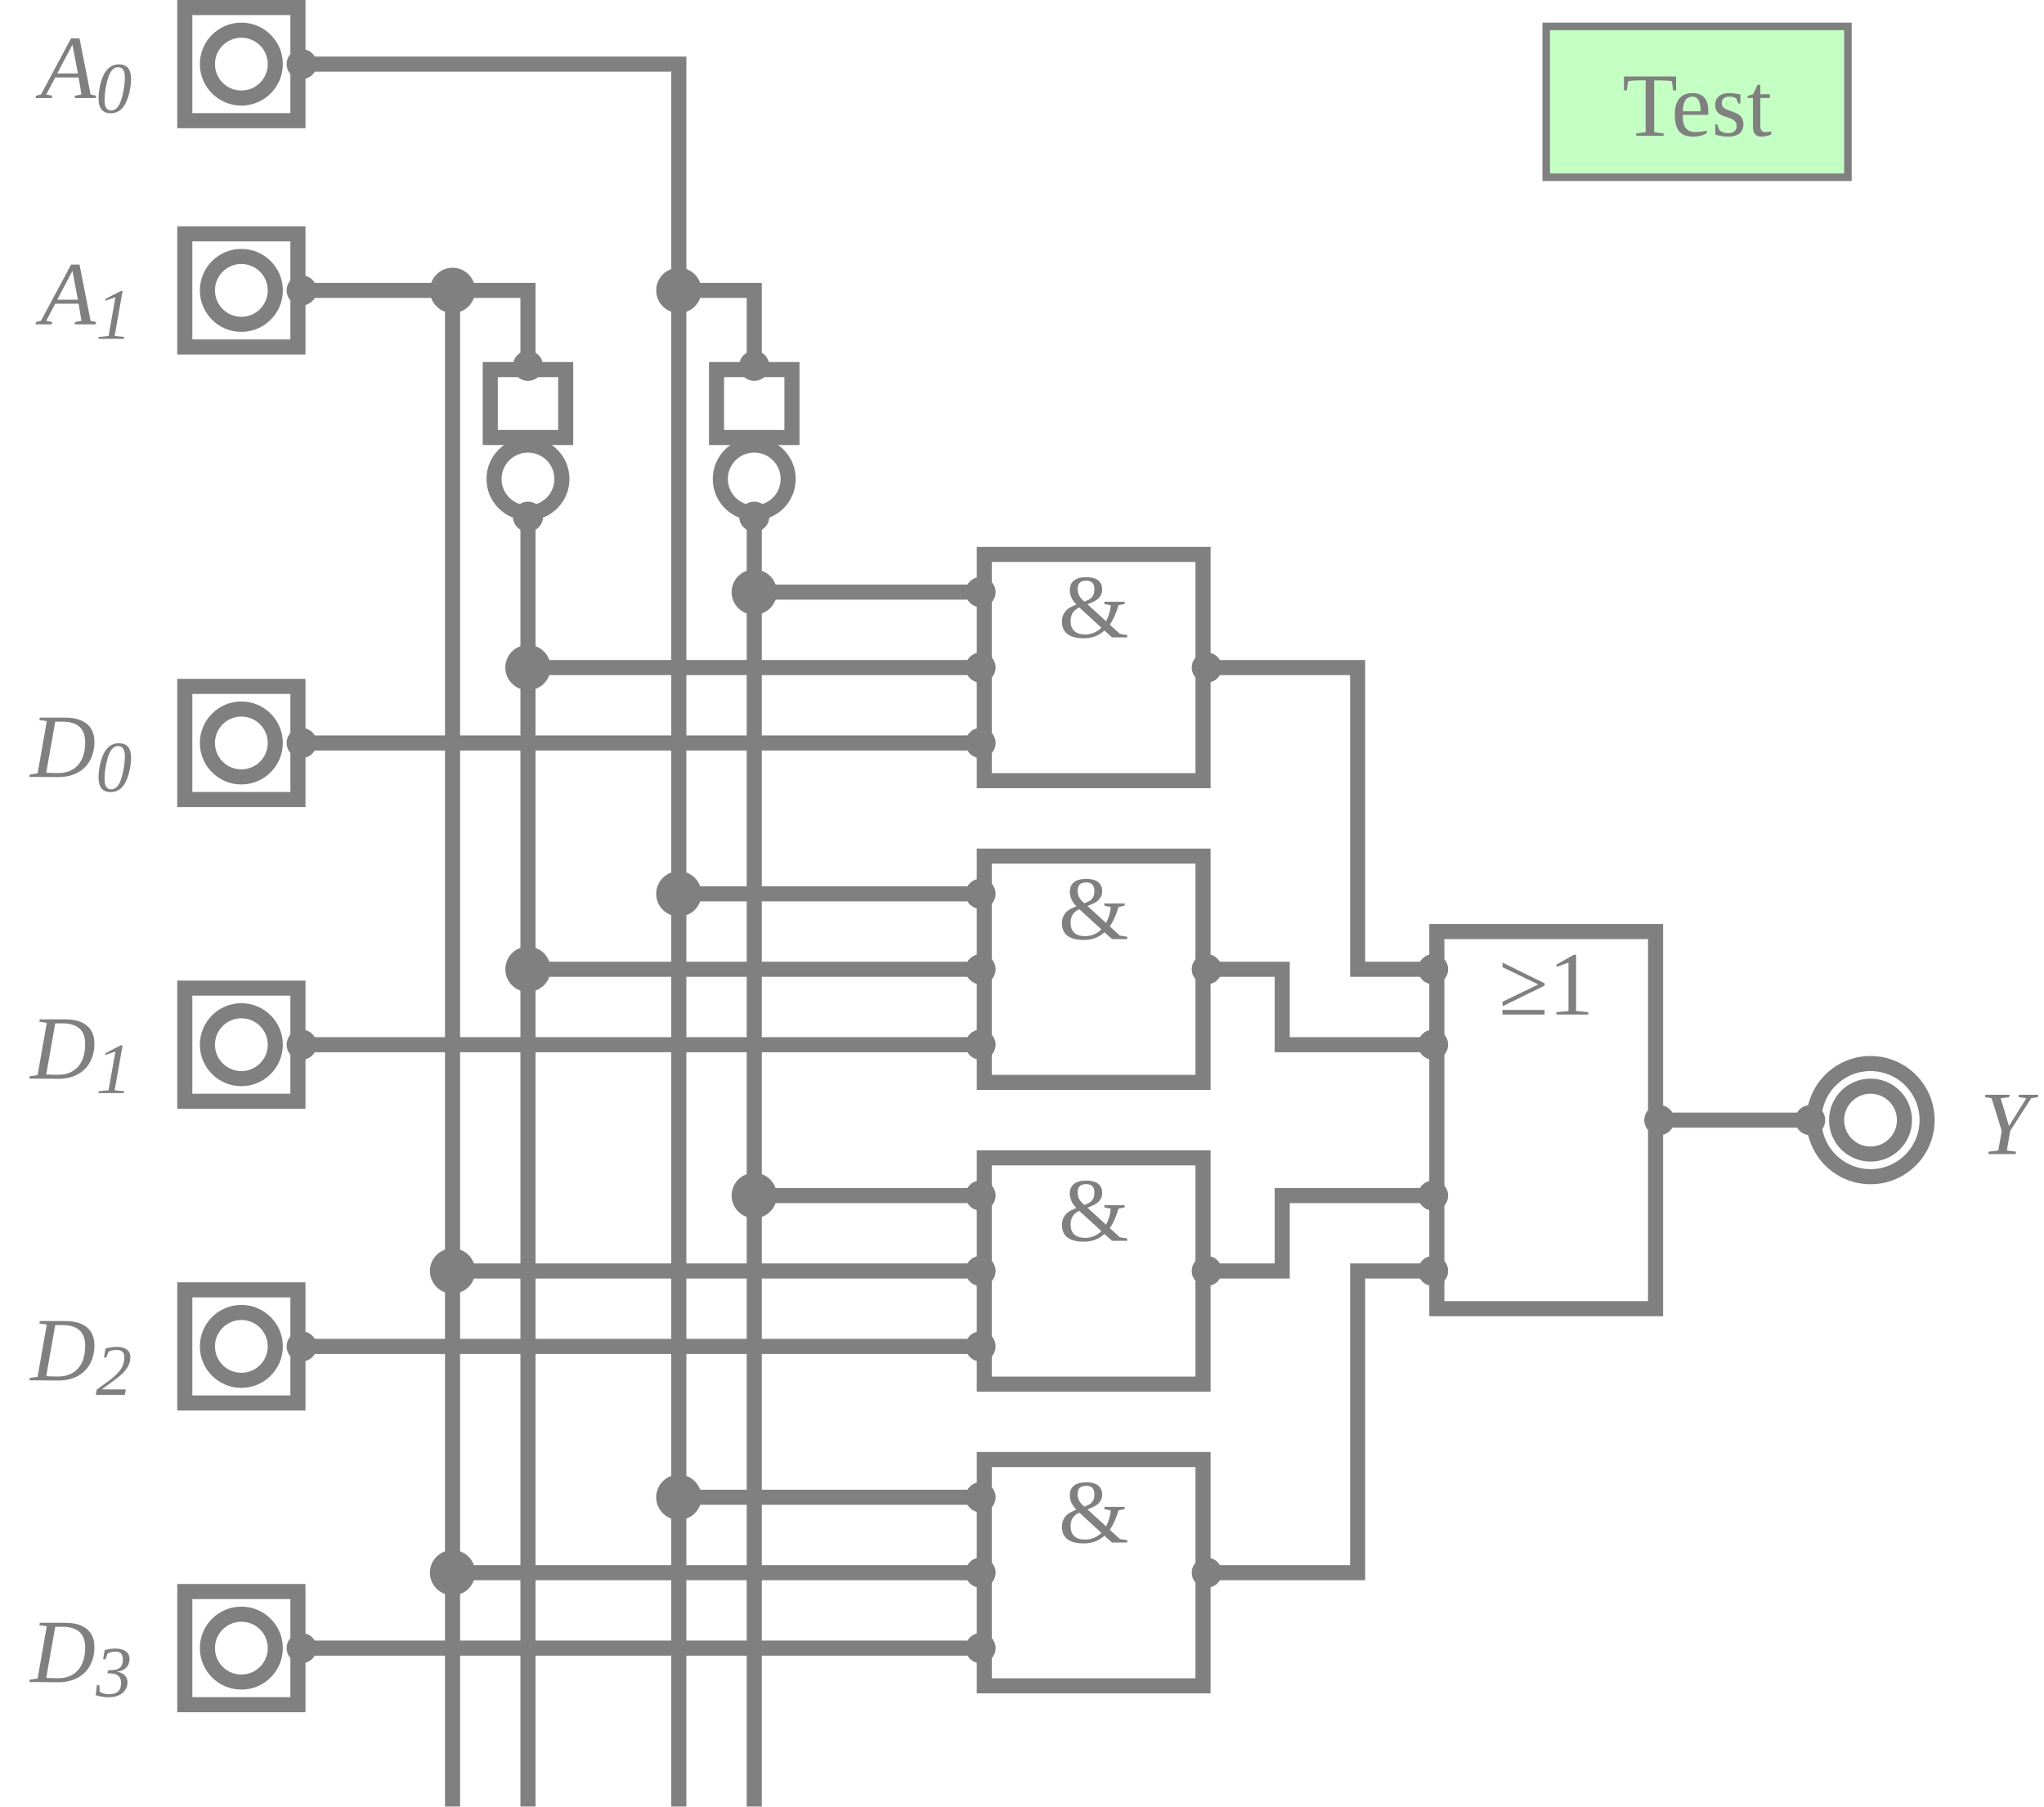
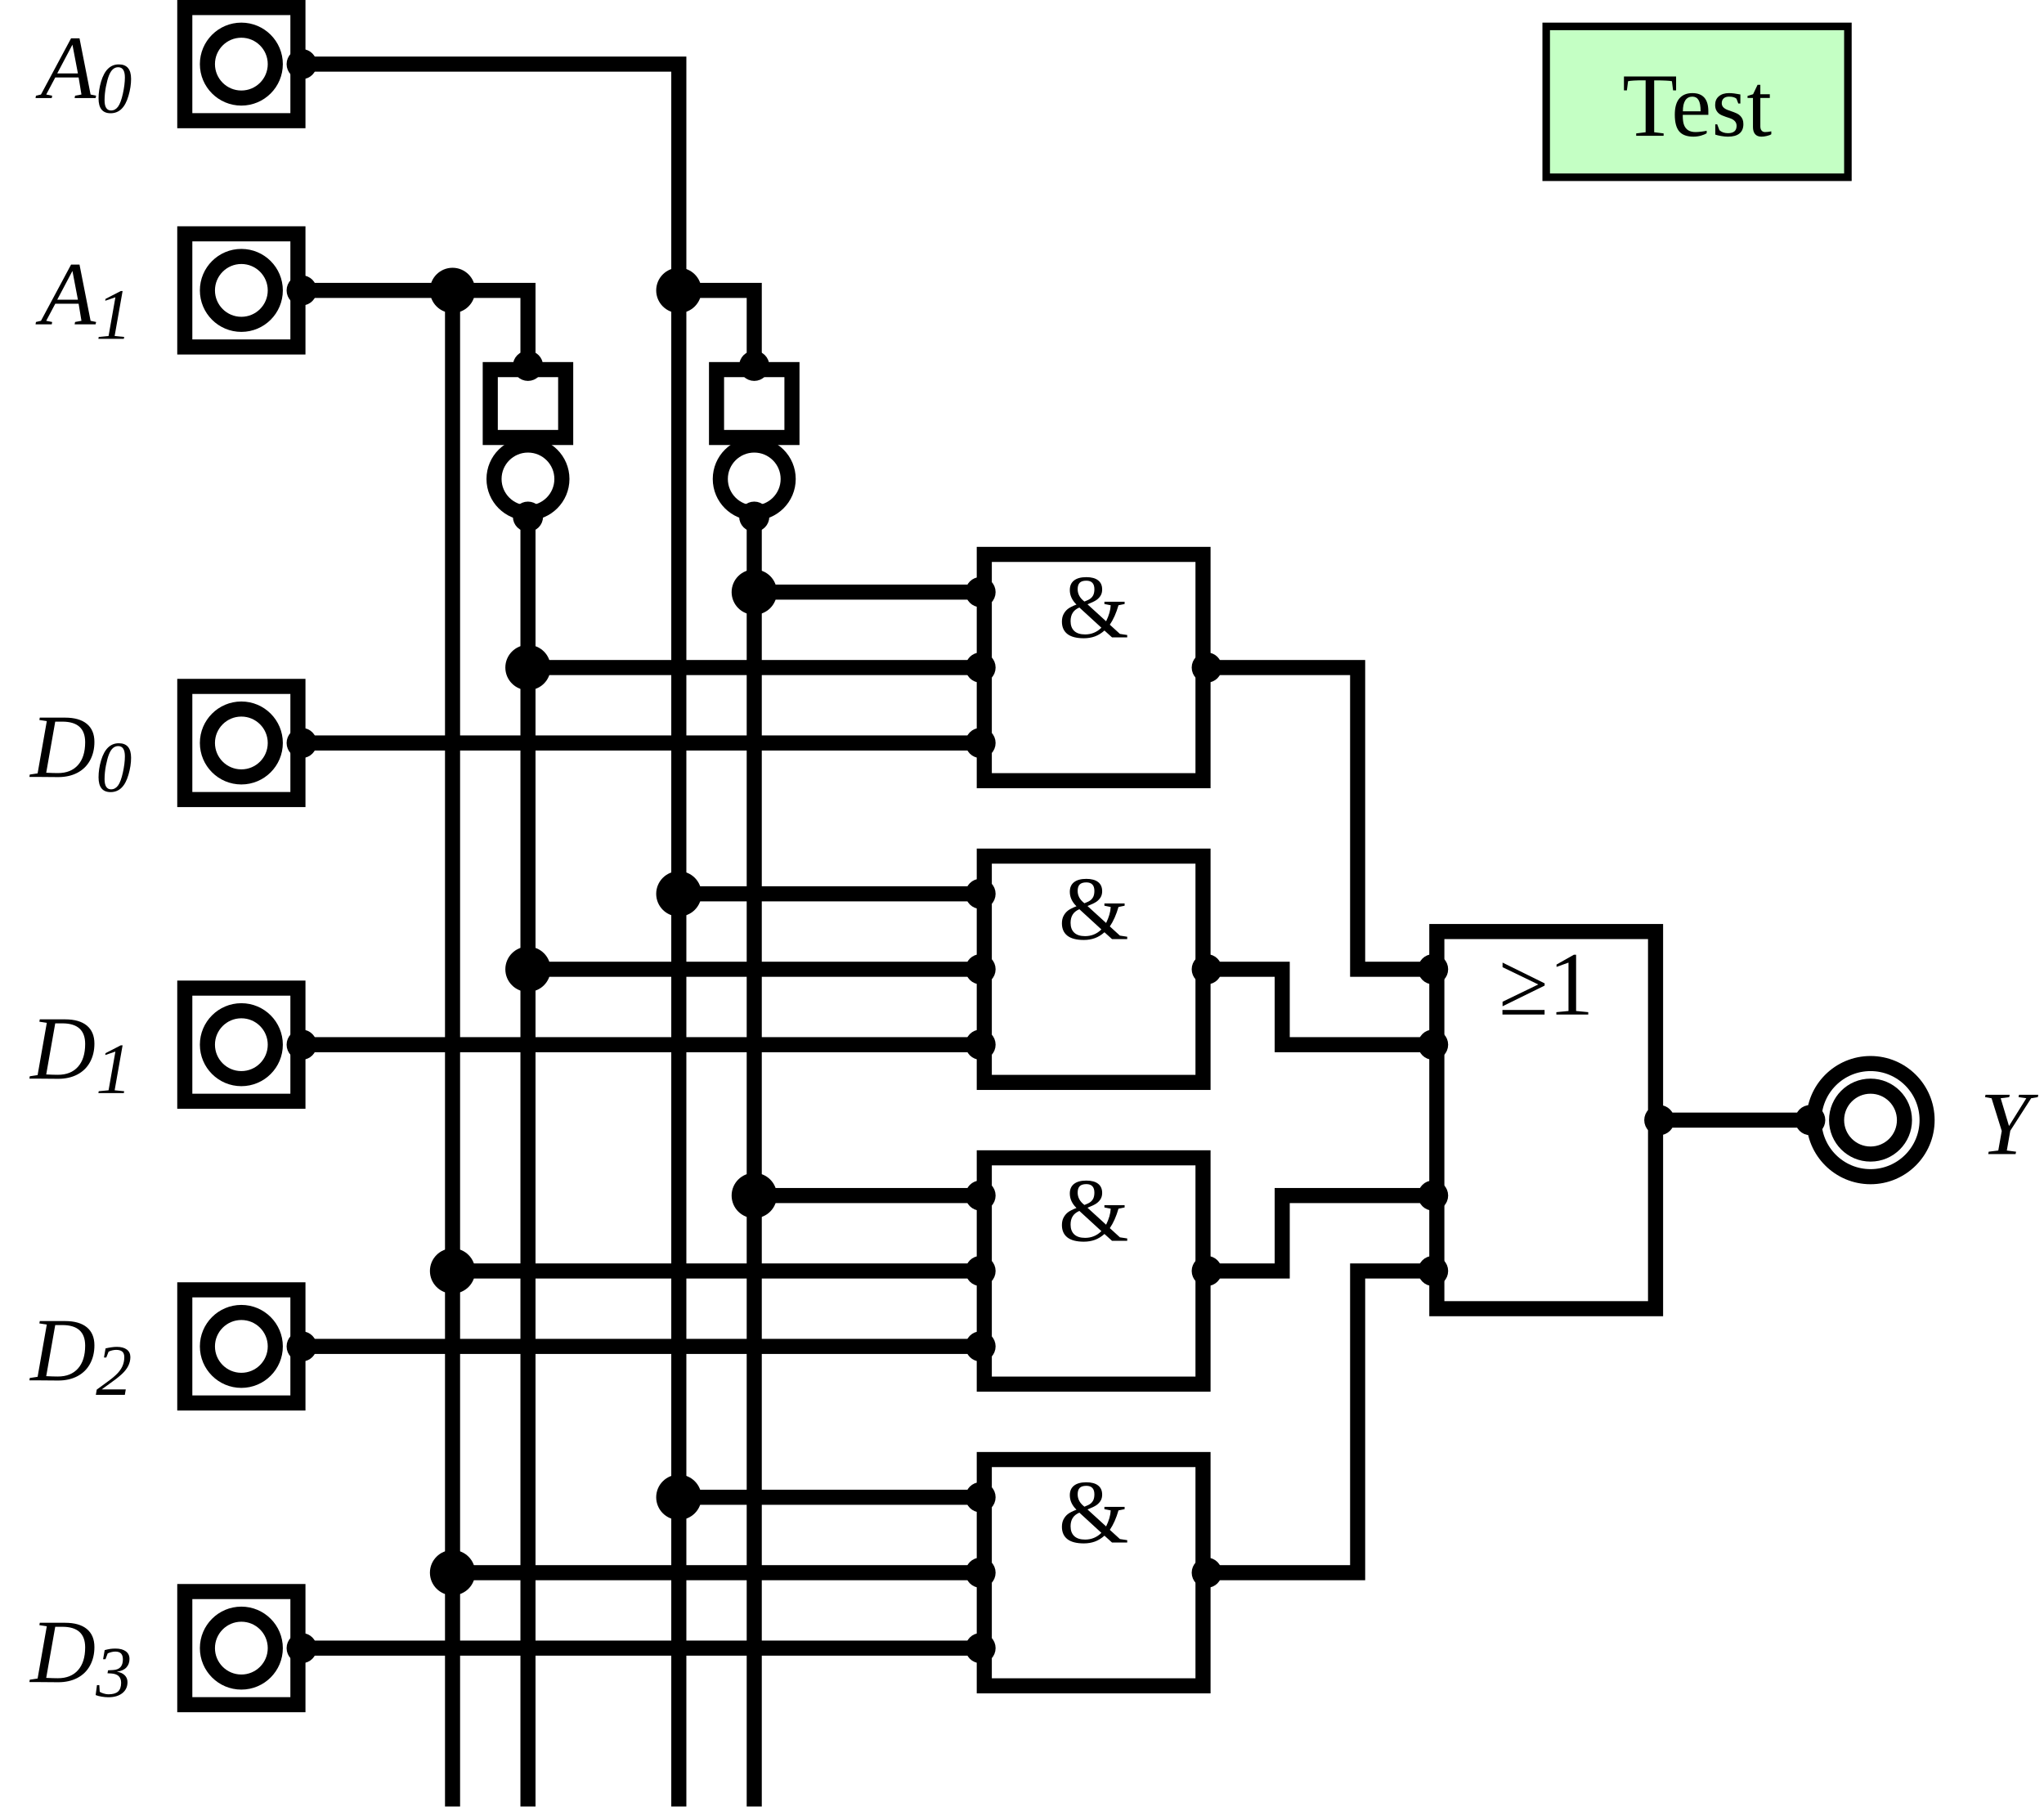
<svg xmlns="http://www.w3.org/2000/svg" width="81.3mm" height="71.85mm" viewBox="80 43 542 479">
  <g stroke-linecap="square">
-     <path d="M 160,320 L 340,320" stroke="#808080" stroke-width="4.0" fill="none" />
-     <path d="M 160,480 L 340,480" stroke="#808080" stroke-width="4.0" fill="none" />
-     <path d="M 280,180 L 280,200 L 340,200" stroke="#808080" stroke-width="4.0" fill="none" />
-     <path d="M 280,200 L 280,360 L 340,360" stroke="#808080" stroke-width="4.0" fill="none" />
-     <path d="M 220,220 L 220,300 L 340,300" stroke="#808080" stroke-width="4.0" fill="none" />
-     <path d="M 400,300 L 420,300 L 420,320 L 460,320" stroke="#808080" stroke-width="4.0" fill="none" />
-     <path d="M 200,520 L 200,460 L 340,460" stroke="#808080" stroke-width="4.0" fill="none" />
-     <path d="M 400,460 L 440,460 L 440,380 L 460,380" stroke="#808080" stroke-width="4.0" fill="none" />
-     <path d="M 160,240 L 340,240" stroke="#808080" stroke-width="4.0" fill="none" />
-     <path d="M 160,400 L 340,400" stroke="#808080" stroke-width="4.0" fill="none" />
-     <path d="M 520,340 L 560,340" stroke="#808080" stroke-width="4.0" fill="none" />
-     <path d="M 160,120 L 200,120 L 220,120 L 220,140" stroke="#808080" stroke-width="4.0" fill="none" />
-     <path d="M 220,180 L 220,220 L 340,220" stroke="#808080" stroke-width="4.0" fill="none" />
-     <path d="M 400,220 L 440,220 L 440,300 L 460,300" stroke="#808080" stroke-width="4.0" fill="none" />
-     <path d="M 200,120 L 200,380 L 340,380" stroke="#808080" stroke-width="4.0" fill="none" />
-     <path d="M 400,380 L 420,380 L 420,360 L 460,360" stroke="#808080" stroke-width="4.0" fill="none" />
-     <path d="M 160,60 L 260,60 L 260,120 L 280,120 L 280,140" stroke="#808080" stroke-width="4.0" fill="none" />
-     <path d="M 340,280 L 260,280 L 260,440 L 340,440" stroke="#808080" stroke-width="4.0" fill="none" />
-     <path d="M 260,440 L 260,520" stroke="#808080" stroke-width="4.0" fill="none" />
-     <path d="M 260,120 L 260,280" stroke="#808080" stroke-width="4.0" fill="none" />
-     <path d="M 200,380 L 200,460" stroke="#808080" stroke-width="4.0" fill="none" />
-     <path d="M 280,360 L 280,520" stroke="#808080" stroke-width="4.0" fill="none" />
-     <path d="M 220,300 L 220,520" stroke="#808080" stroke-width="4.0" fill="none" />
+     <path d="M 160,320 L 340,320" stroke="#000000" stroke-width="4.0" fill="none" />
+     <path d="M 160,480 L 340,480" stroke="#000000" stroke-width="4.0" fill="none" />
+     <path d="M 280,180 L 280,200 L 340,200" stroke="#000000" stroke-width="4.0" fill="none" />
+     <path d="M 280,200 L 280,360 L 340,360" stroke="#000000" stroke-width="4.0" fill="none" />
+     <path d="M 220,220 L 220,300 L 340,300" stroke="#000000" stroke-width="4.0" fill="none" />
+     <path d="M 400,300 L 420,300 L 420,320 L 460,320" stroke="#000000" stroke-width="4.0" fill="none" />
+     <path d="M 200,520 L 200,460 L 340,460" stroke="#000000" stroke-width="4.0" fill="none" />
+     <path d="M 400,460 L 440,460 L 440,380 L 460,380" stroke="#000000" stroke-width="4.0" fill="none" />
+     <path d="M 160,240 L 340,240" stroke="#000000" stroke-width="4.0" fill="none" />
+     <path d="M 160,400 L 340,400" stroke="#000000" stroke-width="4.0" fill="none" />
+     <path d="M 520,340 L 560,340" stroke="#000000" stroke-width="4.0" fill="none" />
+     <path d="M 160,120 L 200,120 L 220,120 L 220,140" stroke="#000000" stroke-width="4.0" fill="none" />
+     <path d="M 220,180 L 220,220 L 340,220" stroke="#000000" stroke-width="4.0" fill="none" />
+     <path d="M 400,220 L 440,220 L 440,300 L 460,300" stroke="#000000" stroke-width="4.0" fill="none" />
+     <path d="M 200,120 L 200,380 L 340,380" stroke="#000000" stroke-width="4.0" fill="none" />
+     <path d="M 400,380 L 420,380 L 420,360 L 460,360" stroke="#000000" stroke-width="4.0" fill="none" />
+     <path d="M 160,60 L 260,60 L 260,120 L 280,120 L 280,140" stroke="#000000" stroke-width="4.0" fill="none" />
+     <path d="M 340,280 L 260,280 L 260,440 L 340,440" stroke="#000000" stroke-width="4.0" fill="none" />
+     <path d="M 260,440 L 260,520" stroke="#000000" stroke-width="4.0" fill="none" />
+     <path d="M 260,120 L 260,280" stroke="#000000" stroke-width="4.0" fill="none" />
+     <path d="M 200,380 L 200,460" stroke="#000000" stroke-width="4.0" fill="none" />
+     <path d="M 280,360 L 280,520" stroke="#000000" stroke-width="4.0" fill="none" />
+     <path d="M 220,300 L 220,520" stroke="#000000" stroke-width="4.0" fill="none" />
    <g>
-       <circle cx="280.0" cy="200.0" r="4.0" stroke="#808080" stroke-width="4.0" fill="#808080" />
-       <circle cx="280.0" cy="360.0" r="4.0" stroke="#808080" stroke-width="4.0" fill="#808080" />
-       <circle cx="220.0" cy="300.0" r="4.0" stroke="#808080" stroke-width="4.0" fill="#808080" />
-       <circle cx="200.0" cy="460.0" r="4.0" stroke="#808080" stroke-width="4.0" fill="#808080" />
-       <circle cx="200.0" cy="120.0" r="4.0" stroke="#808080" stroke-width="4.0" fill="#808080" />
-       <circle cx="260.0" cy="120.0" r="4.0" stroke="#808080" stroke-width="4.0" fill="#808080" />
-       <circle cx="260.0" cy="280.0" r="4.0" stroke="#808080" stroke-width="4.0" fill="#808080" />
-       <circle cx="260.0" cy="440.0" r="4.0" stroke="#808080" stroke-width="4.0" fill="#808080" />
-       <circle cx="220.0" cy="220.0" r="4.0" stroke="#808080" stroke-width="4.0" fill="#808080" />
-       <circle cx="200.0" cy="380.0" r="4.0" stroke="#808080" stroke-width="4.0" fill="#808080" />
+       <circle cx="280.0" cy="200.0" r="4.0" stroke="#000000" stroke-width="4.0" fill="#000000" />
+       <circle cx="280.0" cy="360.0" r="4.0" stroke="#000000" stroke-width="4.0" fill="#000000" />
+       <circle cx="220.0" cy="300.0" r="4.0" stroke="#000000" stroke-width="4.0" fill="#000000" />
+       <circle cx="200.0" cy="460.0" r="4.0" stroke="#000000" stroke-width="4.0" fill="#000000" />
+       <circle cx="200.0" cy="120.0" r="4.0" stroke="#000000" stroke-width="4.0" fill="#000000" />
+       <circle cx="260.0" cy="120.0" r="4.0" stroke="#000000" stroke-width="4.0" fill="#000000" />
+       <circle cx="260.0" cy="280.0" r="4.0" stroke="#000000" stroke-width="4.0" fill="#000000" />
+       <circle cx="260.0" cy="440.0" r="4.0" stroke="#000000" stroke-width="4.0" fill="#000000" />
+       <circle cx="220.0" cy="220.0" r="4.0" stroke="#000000" stroke-width="4.0" fill="#000000" />
+       <circle cx="200.0" cy="380.0" r="4.0" stroke="#000000" stroke-width="4.0" fill="#000000" />
    </g>
    <g>
-       <path d="M 129,45 L 159,45 L 159,75 L 129,75 Z" stroke="#808080" stroke-width="4.0" fill="none" />
-       <circle cx="144.0" cy="60.0" r="9.0" stroke="#808080" stroke-width="4.0" fill="none" />
-       <text text-anchor="end" x="115.0" y="69.0" fill="#808080" style="font-size:24px">
+       <path d="M 129,45 L 159,45 L 159,75 L 129,75 Z" stroke="#000000" stroke-width="4.0" fill="none" />
+       <circle cx="144.0" cy="60.0" r="9.0" stroke="#000000" stroke-width="4.0" fill="none" />
+       <text text-anchor="end" x="115.0" y="69.0" fill="#000000" style="font-size:24px">
        <tspan style="font-style:italic;">A<tspan style="font-size:80%;baseline-shift:sub;">0</tspan>
        </tspan>
      </text>
-       <circle cx="160.0" cy="60.0" r="2.0" stroke="#808080" stroke-width="4.0" fill="#808080" />
+       <circle cx="160.0" cy="60.0" r="2.0" stroke="#000000" stroke-width="4.0" fill="#000000" />
    </g>
    <g>
-       <path d="M 129,105 L 159,105 L 159,135 L 129,135 Z" stroke="#808080" stroke-width="4.0" fill="none" />
-       <circle cx="144.0" cy="120.0" r="9.0" stroke="#808080" stroke-width="4.0" fill="none" />
-       <text text-anchor="end" x="115.0" y="129.0" fill="#808080" style="font-size:24px">
+       <path d="M 129,105 L 159,105 L 159,135 L 129,135 Z" stroke="#000000" stroke-width="4.0" fill="none" />
+       <circle cx="144.0" cy="120.0" r="9.0" stroke="#000000" stroke-width="4.0" fill="none" />
+       <text text-anchor="end" x="115.0" y="129.0" fill="#000000" style="font-size:24px">
        <tspan style="font-style:italic;">A<tspan style="font-size:80%;baseline-shift:sub;">1</tspan>
        </tspan>
      </text>
-       <circle cx="160.0" cy="120.0" r="2.0" stroke="#808080" stroke-width="4.0" fill="#808080" />
+       <circle cx="160.0" cy="120.0" r="2.0" stroke="#000000" stroke-width="4.0" fill="#000000" />
    </g>
    <g>
-       <path d="M 230,141 L 230,159 L 210,159 L 210,141 Z" stroke="#808080" stroke-width="4.0" fill="none" />
-       <circle cx="220.0" cy="170.0" r="9.0" stroke="#808080" stroke-width="4.0" fill="none" />
-       <circle cx="220.0" cy="140.0" r="2.0" stroke="#808080" stroke-width="4.0" fill="#808080" />
-       <circle cx="220.0" cy="180.0" r="2.0" stroke="#808080" stroke-width="4.0" fill="#808080" />
+       <path d="M 230,141 L 230,159 L 210,159 L 210,141 Z" stroke="#000000" stroke-width="4.0" fill="none" />
+       <circle cx="220.0" cy="170.0" r="9.0" stroke="#000000" stroke-width="4.0" fill="none" />
+       <circle cx="220.0" cy="140.0" r="2.0" stroke="#000000" stroke-width="4.0" fill="#000000" />
+       <circle cx="220.0" cy="180.0" r="2.0" stroke="#000000" stroke-width="4.0" fill="#000000" />
    </g>
    <g>
-       <path d="M 290,141 L 290,159 L 270,159 L 270,141 Z" stroke="#808080" stroke-width="4.0" fill="none" />
-       <circle cx="280.0" cy="170.0" r="9.0" stroke="#808080" stroke-width="4.0" fill="none" />
-       <circle cx="280.0" cy="140.0" r="2.0" stroke="#808080" stroke-width="4.0" fill="#808080" />
-       <circle cx="280.0" cy="180.0" r="2.0" stroke="#808080" stroke-width="4.0" fill="#808080" />
+       <path d="M 290,141 L 290,159 L 270,159 L 270,141 Z" stroke="#000000" stroke-width="4.0" fill="none" />
+       <circle cx="280.0" cy="170.0" r="9.0" stroke="#000000" stroke-width="4.0" fill="none" />
+       <circle cx="280.0" cy="140.0" r="2.0" stroke="#000000" stroke-width="4.0" fill="#000000" />
+       <circle cx="280.0" cy="180.0" r="2.0" stroke="#000000" stroke-width="4.0" fill="#000000" />
    </g>
    <g>
-       <path d="M 341,190 L 399,190 L 399,250 L 341,250 Z" stroke="#808080" stroke-width="4.0" fill="none" />
-       <text text-anchor="middle" x="370.0" y="212.0" fill="#808080" style="font-size:24px">&amp;</text>
-       <circle cx="340.0" cy="200.0" r="2.0" stroke="#808080" stroke-width="4.0" fill="#808080" />
-       <circle cx="340.0" cy="220.0" r="2.0" stroke="#808080" stroke-width="4.0" fill="#808080" />
-       <circle cx="340.0" cy="240.0" r="2.0" stroke="#808080" stroke-width="4.0" fill="#808080" />
-       <circle cx="400.0" cy="220.0" r="2.0" stroke="#808080" stroke-width="4.0" fill="#808080" />
+       <path d="M 341,190 L 399,190 L 399,250 L 341,250 Z" stroke="#000000" stroke-width="4.0" fill="none" />
+       <text text-anchor="middle" x="370.0" y="212.0" fill="#000000" style="font-size:24px">&amp;</text>
+       <circle cx="340.0" cy="200.0" r="2.0" stroke="#000000" stroke-width="4.0" fill="#000000" />
+       <circle cx="340.0" cy="220.0" r="2.0" stroke="#000000" stroke-width="4.0" fill="#000000" />
+       <circle cx="340.0" cy="240.0" r="2.0" stroke="#000000" stroke-width="4.0" fill="#000000" />
+       <circle cx="400.0" cy="220.0" r="2.0" stroke="#000000" stroke-width="4.0" fill="#000000" />
    </g>
    <g>
-       <path d="M 129,225 L 159,225 L 159,255 L 129,255 Z" stroke="#808080" stroke-width="4.0" fill="none" />
-       <circle cx="144.0" cy="240.0" r="9.0" stroke="#808080" stroke-width="4.0" fill="none" />
-       <text text-anchor="end" x="115.0" y="249.0" fill="#808080" style="font-size:24px">
+       <path d="M 129,225 L 159,225 L 159,255 L 129,255 Z" stroke="#000000" stroke-width="4.0" fill="none" />
+       <circle cx="144.0" cy="240.0" r="9.0" stroke="#000000" stroke-width="4.0" fill="none" />
+       <text text-anchor="end" x="115.0" y="249.0" fill="#000000" style="font-size:24px">
        <tspan style="font-style:italic;">D<tspan style="font-size:80%;baseline-shift:sub;">0</tspan>
        </tspan>
      </text>
-       <circle cx="160.0" cy="240.0" r="2.0" stroke="#808080" stroke-width="4.0" fill="#808080" />
+       <circle cx="160.0" cy="240.0" r="2.0" stroke="#000000" stroke-width="4.0" fill="#000000" />
    </g>
    <g>
-       <path d="M 341,270 L 399,270 L 399,330 L 341,330 Z" stroke="#808080" stroke-width="4.0" fill="none" />
-       <text text-anchor="middle" x="370.0" y="292.0" fill="#808080" style="font-size:24px">&amp;</text>
-       <circle cx="340.0" cy="280.0" r="2.0" stroke="#808080" stroke-width="4.0" fill="#808080" />
-       <circle cx="340.0" cy="300.0" r="2.0" stroke="#808080" stroke-width="4.0" fill="#808080" />
-       <circle cx="340.0" cy="320.0" r="2.0" stroke="#808080" stroke-width="4.0" fill="#808080" />
-       <circle cx="400.0" cy="300.0" r="2.0" stroke="#808080" stroke-width="4.0" fill="#808080" />
+       <path d="M 341,270 L 399,270 L 399,330 L 341,330 Z" stroke="#000000" stroke-width="4.0" fill="none" />
+       <text text-anchor="middle" x="370.0" y="292.0" fill="#000000" style="font-size:24px">&amp;</text>
+       <circle cx="340.0" cy="280.0" r="2.0" stroke="#000000" stroke-width="4.0" fill="#000000" />
+       <circle cx="340.0" cy="300.0" r="2.0" stroke="#000000" stroke-width="4.0" fill="#000000" />
+       <circle cx="340.0" cy="320.0" r="2.0" stroke="#000000" stroke-width="4.0" fill="#000000" />
+       <circle cx="400.0" cy="300.0" r="2.0" stroke="#000000" stroke-width="4.0" fill="#000000" />
    </g>
    <g>
-       <path d="M 129,305 L 159,305 L 159,335 L 129,335 Z" stroke="#808080" stroke-width="4.0" fill="none" />
-       <circle cx="144.0" cy="320.0" r="9.0" stroke="#808080" stroke-width="4.0" fill="none" />
-       <text text-anchor="end" x="115.0" y="329.0" fill="#808080" style="font-size:24px">
+       <path d="M 129,305 L 159,305 L 159,335 L 129,335 Z" stroke="#000000" stroke-width="4.0" fill="none" />
+       <circle cx="144.0" cy="320.0" r="9.0" stroke="#000000" stroke-width="4.0" fill="none" />
+       <text text-anchor="end" x="115.0" y="329.0" fill="#000000" style="font-size:24px">
        <tspan style="font-style:italic;">D<tspan style="font-size:80%;baseline-shift:sub;">1</tspan>
        </tspan>
      </text>
-       <circle cx="160.0" cy="320.0" r="2.0" stroke="#808080" stroke-width="4.0" fill="#808080" />
+       <circle cx="160.0" cy="320.0" r="2.0" stroke="#000000" stroke-width="4.0" fill="#000000" />
    </g>
    <g>
-       <path d="M 341,350 L 399,350 L 399,410 L 341,410 Z" stroke="#808080" stroke-width="4.0" fill="none" />
-       <text text-anchor="middle" x="370.0" y="372.0" fill="#808080" style="font-size:24px">&amp;</text>
-       <circle cx="340.0" cy="360.0" r="2.0" stroke="#808080" stroke-width="4.0" fill="#808080" />
-       <circle cx="340.0" cy="380.0" r="2.0" stroke="#808080" stroke-width="4.0" fill="#808080" />
-       <circle cx="340.0" cy="400.0" r="2.0" stroke="#808080" stroke-width="4.0" fill="#808080" />
-       <circle cx="400.0" cy="380.0" r="2.0" stroke="#808080" stroke-width="4.0" fill="#808080" />
+       <path d="M 341,350 L 399,350 L 399,410 L 341,410 Z" stroke="#000000" stroke-width="4.0" fill="none" />
+       <text text-anchor="middle" x="370.0" y="372.0" fill="#000000" style="font-size:24px">&amp;</text>
+       <circle cx="340.0" cy="360.0" r="2.0" stroke="#000000" stroke-width="4.0" fill="#000000" />
+       <circle cx="340.0" cy="380.0" r="2.0" stroke="#000000" stroke-width="4.0" fill="#000000" />
+       <circle cx="340.0" cy="400.0" r="2.0" stroke="#000000" stroke-width="4.0" fill="#000000" />
+       <circle cx="400.0" cy="380.0" r="2.0" stroke="#000000" stroke-width="4.0" fill="#000000" />
    </g>
    <g>
-       <path d="M 129,385 L 159,385 L 159,415 L 129,415 Z" stroke="#808080" stroke-width="4.0" fill="none" />
-       <circle cx="144.0" cy="400.0" r="9.0" stroke="#808080" stroke-width="4.0" fill="none" />
-       <text text-anchor="end" x="115.0" y="409.0" fill="#808080" style="font-size:24px">
+       <path d="M 129,385 L 159,385 L 159,415 L 129,415 Z" stroke="#000000" stroke-width="4.0" fill="none" />
+       <circle cx="144.0" cy="400.0" r="9.0" stroke="#000000" stroke-width="4.0" fill="none" />
+       <text text-anchor="end" x="115.0" y="409.0" fill="#000000" style="font-size:24px">
        <tspan style="font-style:italic;">D<tspan style="font-size:80%;baseline-shift:sub;">2</tspan>
        </tspan>
      </text>
-       <circle cx="160.0" cy="400.0" r="2.0" stroke="#808080" stroke-width="4.0" fill="#808080" />
+       <circle cx="160.0" cy="400.0" r="2.0" stroke="#000000" stroke-width="4.0" fill="#000000" />
    </g>
    <g>
-       <path d="M 341,430 L 399,430 L 399,490 L 341,490 Z" stroke="#808080" stroke-width="4.0" fill="none" />
-       <text text-anchor="middle" x="370.0" y="452.0" fill="#808080" style="font-size:24px">&amp;</text>
-       <circle cx="340.0" cy="440.0" r="2.0" stroke="#808080" stroke-width="4.0" fill="#808080" />
-       <circle cx="340.0" cy="460.0" r="2.0" stroke="#808080" stroke-width="4.0" fill="#808080" />
-       <circle cx="340.0" cy="480.0" r="2.0" stroke="#808080" stroke-width="4.0" fill="#808080" />
-       <circle cx="400.0" cy="460.0" r="2.0" stroke="#808080" stroke-width="4.0" fill="#808080" />
+       <path d="M 341,430 L 399,430 L 399,490 L 341,490 Z" stroke="#000000" stroke-width="4.0" fill="none" />
+       <text text-anchor="middle" x="370.0" y="452.0" fill="#000000" style="font-size:24px">&amp;</text>
+       <circle cx="340.0" cy="440.0" r="2.0" stroke="#000000" stroke-width="4.0" fill="#000000" />
+       <circle cx="340.0" cy="460.0" r="2.0" stroke="#000000" stroke-width="4.0" fill="#000000" />
+       <circle cx="340.0" cy="480.0" r="2.0" stroke="#000000" stroke-width="4.0" fill="#000000" />
+       <circle cx="400.0" cy="460.0" r="2.0" stroke="#000000" stroke-width="4.0" fill="#000000" />
    </g>
    <g>
-       <path d="M 129,465 L 159,465 L 159,495 L 129,495 Z" stroke="#808080" stroke-width="4.0" fill="none" />
-       <circle cx="144.0" cy="480.0" r="9.0" stroke="#808080" stroke-width="4.0" fill="none" />
-       <text text-anchor="end" x="115.0" y="489.0" fill="#808080" style="font-size:24px">
+       <path d="M 129,465 L 159,465 L 159,495 L 129,495 Z" stroke="#000000" stroke-width="4.0" fill="none" />
+       <circle cx="144.0" cy="480.0" r="9.0" stroke="#000000" stroke-width="4.0" fill="none" />
+       <text text-anchor="end" x="115.0" y="489.0" fill="#000000" style="font-size:24px">
        <tspan style="font-style:italic;">D<tspan style="font-size:80%;baseline-shift:sub;">3</tspan>
        </tspan>
      </text>
-       <circle cx="160.0" cy="480.0" r="2.0" stroke="#808080" stroke-width="4.0" fill="#808080" />
+       <circle cx="160.0" cy="480.0" r="2.0" stroke="#000000" stroke-width="4.0" fill="#000000" />
    </g>
    <g>
-       <path d="M 461,290 L 519,290 L 519,390 L 461,390 Z" stroke="#808080" stroke-width="4.0" fill="none" />
-       <text text-anchor="middle" x="490.0" y="312.0" fill="#808080" style="font-size:24px">≥1</text>
-       <circle cx="460.0" cy="300.0" r="2.0" stroke="#808080" stroke-width="4.0" fill="#808080" />
-       <circle cx="460.0" cy="320.0" r="2.0" stroke="#808080" stroke-width="4.0" fill="#808080" />
-       <circle cx="460.0" cy="360.0" r="2.0" stroke="#808080" stroke-width="4.0" fill="#808080" />
-       <circle cx="460.0" cy="380.0" r="2.0" stroke="#808080" stroke-width="4.0" fill="#808080" />
-       <circle cx="520.0" cy="340.0" r="2.0" stroke="#808080" stroke-width="4.0" fill="#808080" />
+       <path d="M 461,290 L 519,290 L 519,390 L 461,390 Z" stroke="#000000" stroke-width="4.0" fill="none" />
+       <text text-anchor="middle" x="490.0" y="312.0" fill="#000000" style="font-size:24px">≥1</text>
+       <circle cx="460.0" cy="300.0" r="2.0" stroke="#000000" stroke-width="4.0" fill="#000000" />
+       <circle cx="460.0" cy="320.0" r="2.0" stroke="#000000" stroke-width="4.0" fill="#000000" />
+       <circle cx="460.0" cy="360.0" r="2.0" stroke="#000000" stroke-width="4.0" fill="#000000" />
+       <circle cx="460.0" cy="380.0" r="2.0" stroke="#000000" stroke-width="4.0" fill="#000000" />
+       <circle cx="520.0" cy="340.0" r="2.0" stroke="#000000" stroke-width="4.0" fill="#000000" />
    </g>
    <g>
-       <circle cx="576.0" cy="340.0" r="9.0" stroke="#808080" stroke-width="4.0" fill="none" />
-       <circle cx="576.0" cy="340.0" r="15.0" stroke="#808080" stroke-width="4.0" fill="none" />
-       <text text-anchor="start" x="605.0" y="349.0" fill="#808080" style="font-size:24px">
+       <circle cx="576.0" cy="340.0" r="9.0" stroke="#000000" stroke-width="4.0" fill="none" />
+       <circle cx="576.0" cy="340.0" r="15.0" stroke="#000000" stroke-width="4.0" fill="none" />
+       <text text-anchor="start" x="605.0" y="349.0" fill="#000000" style="font-size:24px">
        <tspan style="font-style:italic;">Y</tspan>
      </text>
-       <circle cx="560.0" cy="340.0" r="2.0" stroke="#808080" stroke-width="4.0" fill="#808080" />
+       <circle cx="560.0" cy="340.0" r="2.0" stroke="#000000" stroke-width="4.0" fill="#000000" />
    </g>
    <g>
      <path d="M 490,50 L 570,50 L 570,90 L 490,90 Z" stroke="#b4ffb4" stroke-width="0.0" fill="#b4ffb4" fill-opacity="0.784" />
-       <path d="M 490,50 L 570,50 L 570,90 L 490,90 Z" stroke="#808080" stroke-width="2.0" fill="none" />
-       <text text-anchor="middle" x="530.0" y="79.0" fill="#808080" style="font-size:24px">Test</text>
+       <path d="M 490,50 L 570,50 L 570,90 L 490,90 Z" stroke="#000000" stroke-width="2.0" fill="none" />
+       <text text-anchor="middle" x="530.0" y="79.0" fill="#000000" style="font-size:24px">Test</text>
    </g>
  </g>
</svg>
